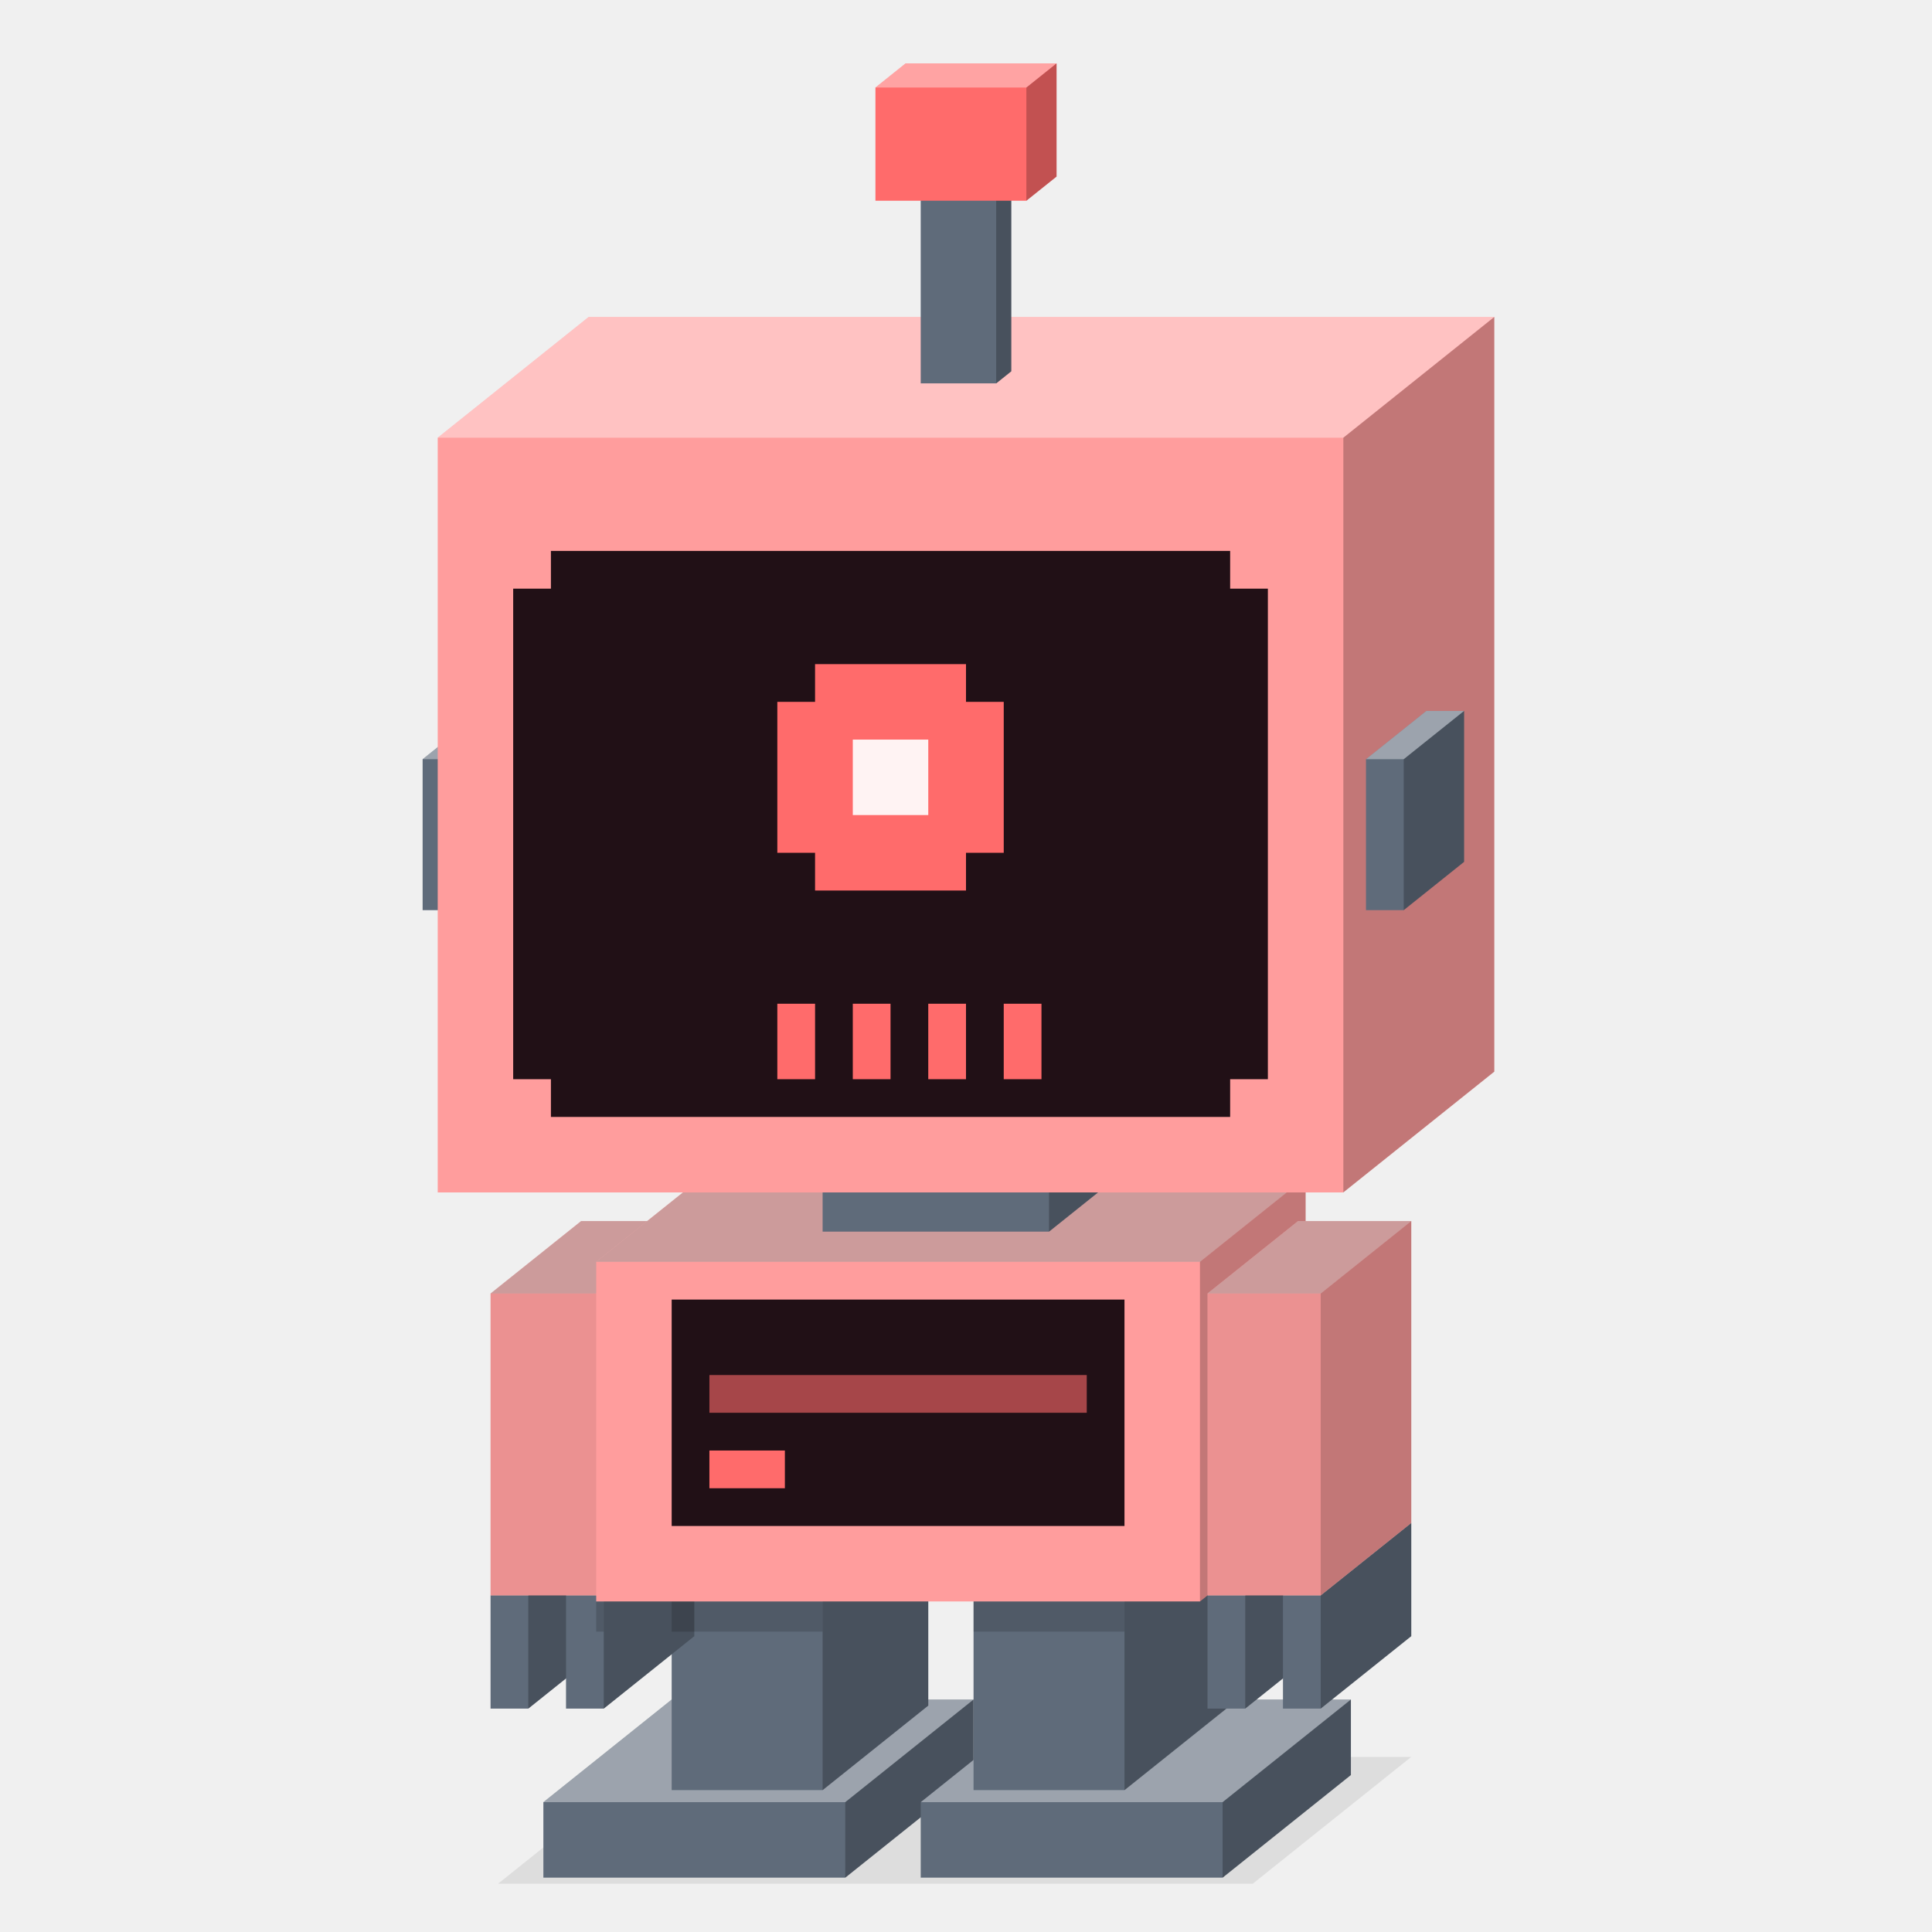
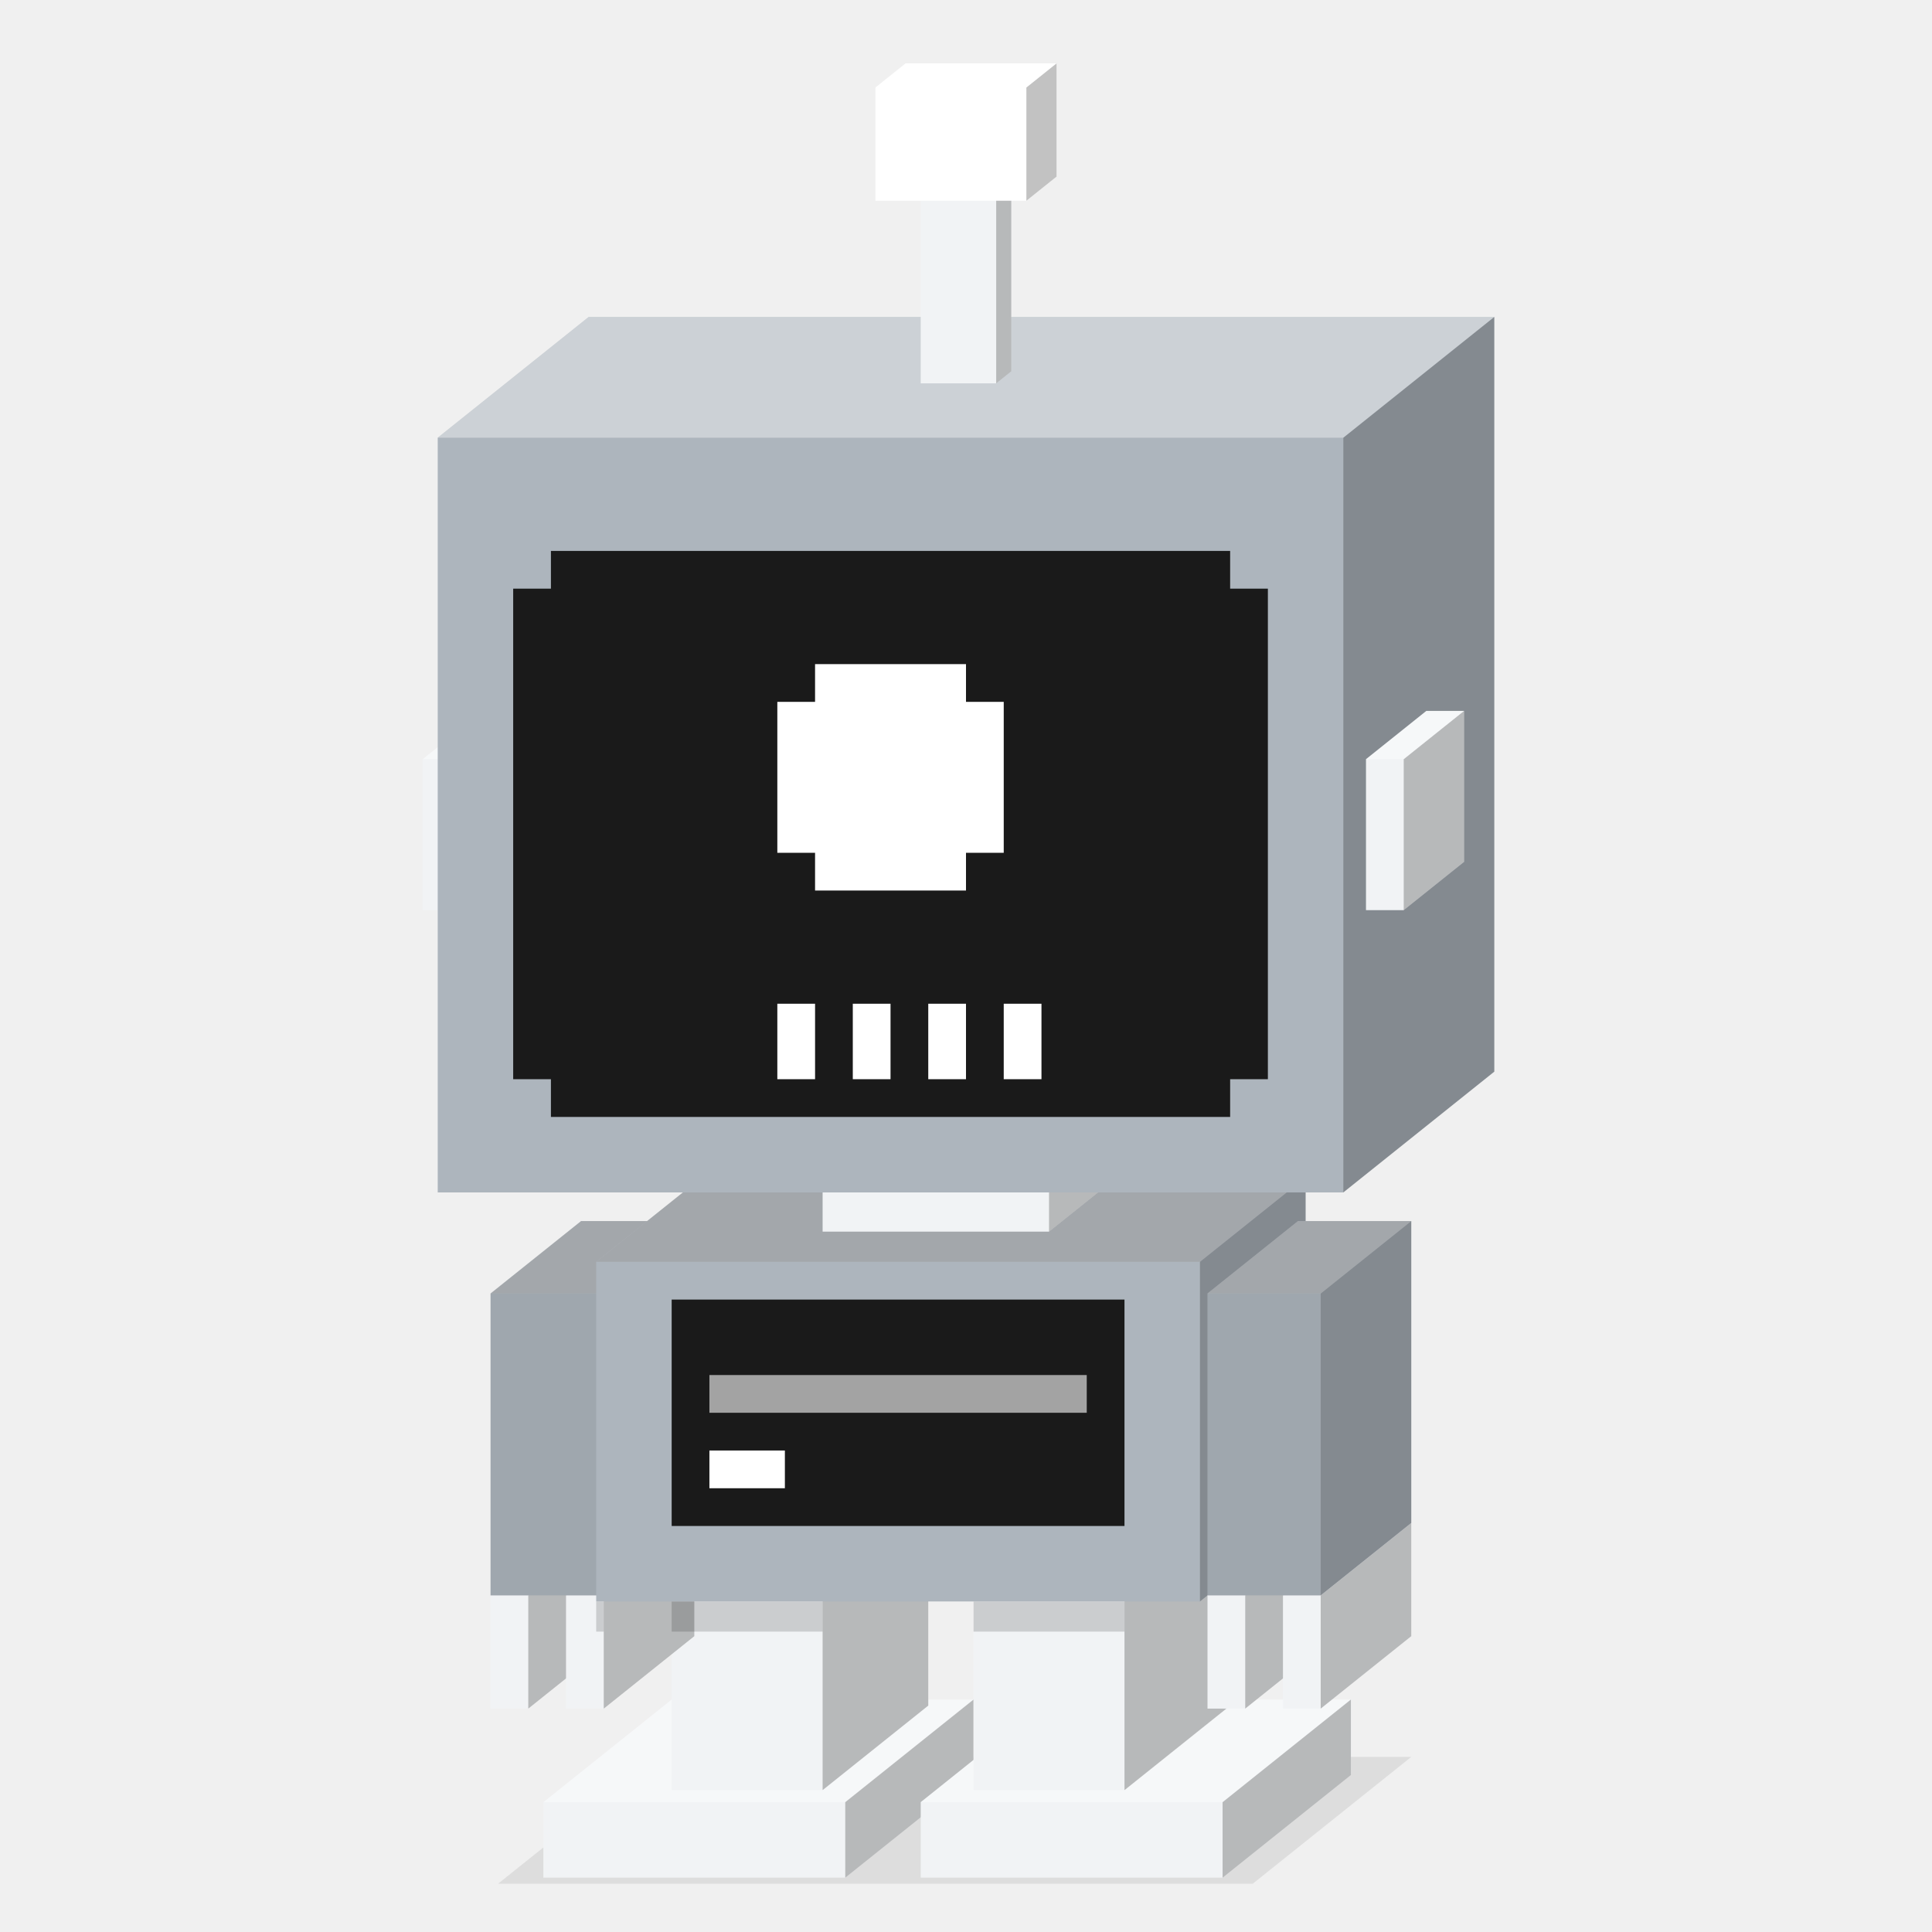
<svg xmlns="http://www.w3.org/2000/svg" viewBox="0 0 128 128" fill="none" shape-rendering="auto" aria-hidden="true">
  <defs>
    <g id="chest-screen-9f9a6672">
-       <path d="M44.5 86.1h30v15h-30Z" fill="#211016" fill-opacity="1" />
-       <path d="M47 91.1h25v2.5H47Z" fill="#ff6b6b" fill-opacity=".6" />
-       <path d="M47 96.1h5v2.5h-5Z" fill="#ff6b6b" fill-opacity="1" />
+       <path d="M44.5 86.1h30v15h-30Z" fill="#1a1a1a" fill-opacity="1" />
+       <path d="M47 91.1h25v2.5H47Z" fill="#ffffff" fill-opacity=".6" />
+       <path d="M47 96.1h5v2.5h-5Z" fill="#ffffff" fill-opacity="1" />
    </g>
    <g id="eyes-cyclops-9f9a6672">
-       <path d="M25 0h10v2.5h2.5v10H35V15H25v-2.5h-2.5v-10H25Z" fill="#ff6b6b" />
+       <path d="M25 0h10v2.5h2.5v10H35V15H25v-2.5h-2.5v-10H25Z" fill="#ffffff" />
      <path fill="#ffffff" fill-opacity=".92" d="M27.5 5h5v5h-5z" />
    </g>
    <g id="mouth-grill-9f9a6672">
-       <path fill="#ff6b6b" d="M22.5 2.5H25v5h-2.5zm5 0H30v5h-2.5zm5 0H35v5h-2.5zm5 0H40v5h-2.5z" />
+       <path fill="#ffffff" d="M22.5 2.5H25v5h-2.5zm5 0H30v5h-2.5zm5 0H35v5h-2.5zm5 0H40v5h-2.5z" />
    </g>
    <g id="animation-none-9f9a6672" />
    <g id="top-antenna-9f9a6672">
-       <path d="M61 12.9h5v12.5h-5Zm0 0h5l1-.8h-5Zm5 0 1-.8v12.5l-1 .8Z" fill="#5f6b7a" />
+       <path d="M61 12.9h5v12.5h-5Zm0 0h5l1-.8h-5Zm5 0 1-.8v12.5l-1 .8Z" fill="#f1f3f5" />
      <path d="M61 12.9h5l1-.8h-5Z" fill="#ffffff" fill-opacity=".38" />
      <path d="m66 12.9 1-.8v12.5l-1 .8Z" fill="#000000" fill-opacity=".24" />
-       <path d="M58 5.8h10v7.5H58Zm0 0h10l2-1.6H60Zm10 0 2-1.6v7.5l-2 1.6Z" fill="#ff6b6b" />
+       <path d="M58 5.8h10v7.5H58Zm0 0h10l2-1.6H60Zm10 0 2-1.6v7.5l-2 1.6Z" fill="#ffffff" />
      <path d="M58 5.8h10l2-1.6H60Z" fill="#ffffff" fill-opacity=".38" />
      <path d="m68 5.8 2-1.6v7.5l-2 1.6Z" fill="#000000" fill-opacity=".24" />
    </g>
    <clipPath id="clip-9f9a6672">
      <rect width="128" height="128" rx="0" ry="0" />
    </clipPath>
  </defs>
  <g clip-path="url(#clip-9f9a6672)">
    <rect width="128" height="128" fill="#00000000" />
    <path d="M33 124.8h50l10.5-8.4h-50Z" fill="#000000" fill-opacity=".08" />
-     <path d="M36 119.4h20v5H36Zm0 0h20l8.5-6.8h-20Zm20 0 8.5-6.8v5l-8.5 6.8Z" fill="#5f6b7a" />
+     <path d="M36 119.4h20v5H36Zm0 0h20l8.5-6.8h-20Zm20 0 8.5-6.8v5l-8.5 6.8Z" fill="#f1f3f5" />
    <path d="M36 119.4h20l8.5-6.8h-20Z" fill="#ffffff" fill-opacity=".38" />
    <path d="m56 119.4 8.5-6.8v5l-8.5 6.8Z" fill="#000000" fill-opacity=".24" />
-     <path d="M61 119.4h20v5H61Zm0 0h20l8.5-6.8h-20Zm20 0 8.5-6.8v5l-8.5 6.8Z" fill="#5f6b7a" />
+     <path d="M61 119.4h20v5H61Zm0 0h20l8.5-6.8h-20Zm20 0 8.5-6.8v5l-8.5 6.8Z" fill="#f1f3f5" />
    <path d="M61 119.4h20l8.5-6.8h-20Z" fill="#ffffff" fill-opacity=".38" />
    <path d="m81 119.4 8.5-6.8v5l-8.5 6.8Z" fill="#000000" fill-opacity=".24" />
-     <path d="M44.5 101.1h10v17.5h-10Zm0 0h10l7-5.6h-10Zm10 0 7-5.6V113l-7 5.6Z" fill="#5f6b7a" />
+     <path d="M44.5 101.1h10v17.5h-10Zm0 0h10l7-5.6h-10Zm10 0 7-5.6V113l-7 5.6Z" fill="#f1f3f5" />
    <path d="M44.5 101.1h10l7-5.6h-10Z" fill="#ffffff" fill-opacity=".38" />
    <path d="m54.5 101.1 7-5.6V113l-7 5.6Z" fill="#000000" fill-opacity=".24" />
-     <path d="M64.5 101.1h10v17.5h-10Zm0 0h10l7-5.6h-10Zm10 0 7-5.6V113l-7 5.6Z" fill="#5f6b7a" />
+     <path d="M64.5 101.1h10v17.5h-10Zm0 0h10l7-5.6h-10Zm10 0 7-5.6V113l-7 5.6Z" fill="#f1f3f5" />
    <path d="M64.5 101.1h10l7-5.6h-10Z" fill="#ffffff" fill-opacity=".38" />
    <path d="m74.5 101.1 7-5.6V113l-7 5.6Z" fill="#000000" fill-opacity=".24" />
    <g class="vb-upper">
      <path fill="#000000" fill-opacity=".16" d="M64.5 106.1h10v2h-10z" />
-       <path d="M32.5 105.7H35v7.5h-2.5Zm0 0H35l6-4.8h-2.5Zm2.5 0 6-4.8v7.5l-6 4.8Z" fill="#5f6b7a" />
+       <path d="M32.5 105.7H35v7.5h-2.5Zm0 0H35l6-4.8h-2.5Zm2.5 0 6-4.8v7.5l-6 4.8Z" fill="#f1f3f5" />
      <path d="M32.5 105.7H35l6-4.8h-2.5Z" fill="#ffffff" fill-opacity=".38" />
      <path d="m35 105.7 6-4.8v7.5l-6 4.8Z" fill="#000000" fill-opacity=".24" />
-       <path d="M37.5 105.7H40v7.5h-2.5Zm0 0H40l6-4.8h-2.5Zm2.5 0 6-4.8v7.5l-6 4.8Z" fill="#5f6b7a" />
+       <path d="M37.5 105.7H40v7.5h-2.5Zm0 0H40l6-4.8h-2.5Zm2.5 0 6-4.8v7.5l-6 4.8Z" fill="#f1f3f5" />
      <path d="M37.5 105.7H40l6-4.8h-2.5Z" fill="#ffffff" fill-opacity=".38" />
      <path d="m40 105.7 6-4.8v7.5l-6 4.8Z" fill="#000000" fill-opacity=".24" />
      <path fill="#000000" fill-opacity=".16" d="M39.5 106.1h.5v2h-.5z" />
-       <path d="M32.5 85.7H40v20h-7.5Zm0 0H40l6-4.8h-7.5Z" fill="#ff9d9d" />
+       <path d="M32.5 85.7H40v20h-7.5Zm0 0H40l6-4.8h-7.5Z" fill="#adb5bd" />
      <path d="M32.5 85.7H40l6-4.8h-7.5Z" fill="#ffffff" fill-opacity=".38" />
      <path d="M32.5 85.7H40v20h-7.5Z" fill="#000000" fill-opacity=".08" />
      <path d="M32.5 85.7H40l6-4.8h-7.5Z" fill="#000000" fill-opacity=".2" />
      <path fill="#000000" fill-opacity=".16" d="M44.5 106.1h10v2h-10z" />
-       <path d="M39.5 83.6h40v22.5h-40Zm0 0h40l7-5.6h-40Zm40 0 7-5.6v22.5l-7 5.6Z" fill="#ff9d9d" />
+       <path d="M39.5 83.6h40v22.5h-40Zm0 0h40l7-5.6h-40Zm40 0 7-5.6v22.5l-7 5.6Z" fill="#adb5bd" />
      <path d="M39.5 83.6h40l7-5.6h-40Z" fill="#ffffff" fill-opacity=".38" />
      <path d="m79.5 83.6 7-5.6v22.5l-7 5.6Z" fill="#000000" fill-opacity=".24" />
      <path d="M39.5 83.6h40l7-5.6h-40Z" fill="#000000" fill-opacity=".2" />
-       <path d="M80 105.7h2.5v7.5H80Zm0 0h2.5l6-4.8H86Zm2.5 0 6-4.8v7.5l-6 4.8Z" fill="#5f6b7a" />
+       <path d="M80 105.7h2.5v7.5H80Zm0 0h2.5l6-4.8H86Zm2.5 0 6-4.8v7.5l-6 4.8Z" fill="#f1f3f5" />
      <path d="M80 105.7h2.5l6-4.8H86Z" fill="#ffffff" fill-opacity=".38" />
      <path d="m82.5 105.7 6-4.8v7.5l-6 4.8Z" fill="#000000" fill-opacity=".24" />
-       <path d="M85 105.7h2.5v7.5H85Zm0 0h2.5l6-4.8H91Zm2.5 0 6-4.8v7.5l-6 4.8Z" fill="#5f6b7a" />
+       <path d="M85 105.7h2.5v7.5H85Zm0 0h2.5l6-4.8H91Zm2.5 0 6-4.8v7.5l-6 4.8Z" fill="#f1f3f5" />
      <path d="M85 105.7h2.5l6-4.8H91Z" fill="#ffffff" fill-opacity=".38" />
      <path d="m87.5 105.7 6-4.8v7.5l-6 4.8Z" fill="#000000" fill-opacity=".24" />
-       <path d="M80 85.7h7.5v20H80Zm0 0h7.5l6-4.8H86Zm7.5 0 6-4.8v20l-6 4.8Z" fill="#ff9d9d" />
+       <path d="M80 85.7h7.5v20H80Zm0 0h7.5l6-4.8H86Zm7.5 0 6-4.8v20l-6 4.8Z" fill="#adb5bd" />
      <path d="M80 85.7h7.5l6-4.8H86Z" fill="#ffffff" fill-opacity=".38" />
      <path d="m87.5 85.7 6-4.8v20l-6 4.8Z" fill="#000000" fill-opacity=".24" />
      <path d="M80 85.7h7.5v20H80Z" fill="#000000" fill-opacity=".08" />
      <path d="M80 85.7h7.5l6-4.8H86Z" fill="#000000" fill-opacity=".2" />
      <use href="#chest-screen-9f9a6672" />
-       <path d="M54.5 71.6h15v10h-15Zm0 0h15l4-3.2h-15Zm15 0 4-3.2v10l-4 3.2Z" fill="#5f6b7a" />
+       <path d="M54.5 71.6h15v10h-15Zm0 0h15l4-3.2h-15Zm15 0 4-3.2v10l-4 3.2Z" fill="#f1f3f5" />
      <path d="M54.5 71.6h15l4-3.2h-15Z" fill="#ffffff" fill-opacity=".38" />
      <path d="m69.5 71.6 4-3.2v10l-4 3.2Z" fill="#000000" fill-opacity=".24" />
      <g class="vb-head">
-         <path d="M28 50.3h2.5v10H28Zm0 0h2.5l4-3.2H32Z" fill="#5f6b7a" />
+         <path d="M28 50.3h2.5v10H28Zm0 0h2.5l4-3.2H32Z" fill="#f1f3f5" />
        <path d="M28 50.3h2.5l4-3.2H32Z" fill="#ffffff" fill-opacity=".38" />
-         <path d="M29 29h60v50H29Zm0 0h60l10-8H39Zm60 0 10-8v50l-10 8Z" fill="#ff9d9d" />
+         <path d="M29 29h60v50H29Zm0 0h60l10-8H39Zm60 0 10-8v50l-10 8Z" fill="#adb5bd" />
        <path d="M29 29h60l10-8H39Z" fill="#ffffff" fill-opacity=".38" />
        <path d="m89 29 10-8v50l-10 8Z" fill="#000000" fill-opacity=".24" />
-         <path d="M36.5 36.5h45V39H84v32.5h-2.5V74h-45v-2.5H34V39h2.5Z" fill="#211016" />
-         <path d="M90.5 50.3H93v10h-2.5Zm0 0H93l4-3.2h-2.5Zm2.5 0 4-3.2v10l-4 3.2Z" fill="#5f6b7a" />
+         <path d="M36.5 36.5h45V39H84v32.5h-2.5V74h-45v-2.5H34V39h2.5Z" fill="#1a1a1a" />
+         <path d="M90.5 50.3H93v10h-2.5Zm0 0H93l4-3.2h-2.5Zm2.5 0 4-3.2v10l-4 3.2Z" fill="#f1f3f5" />
        <path d="M90.5 50.3H93l4-3.2h-2.5Z" fill="#ffffff" fill-opacity=".38" />
        <path d="m93 50.3 4-3.2v10l-4 3.2Z" fill="#000000" fill-opacity=".24" />
        <use transform="translate(29 44)" href="#eyes-cyclops-9f9a6672" />
        <use transform="translate(29 64)" href="#mouth-grill-9f9a6672" />
        <use href="#animation-none-9f9a6672" />
        <use href="#top-antenna-9f9a6672" />
      </g>
    </g>
  </g>
</svg>
